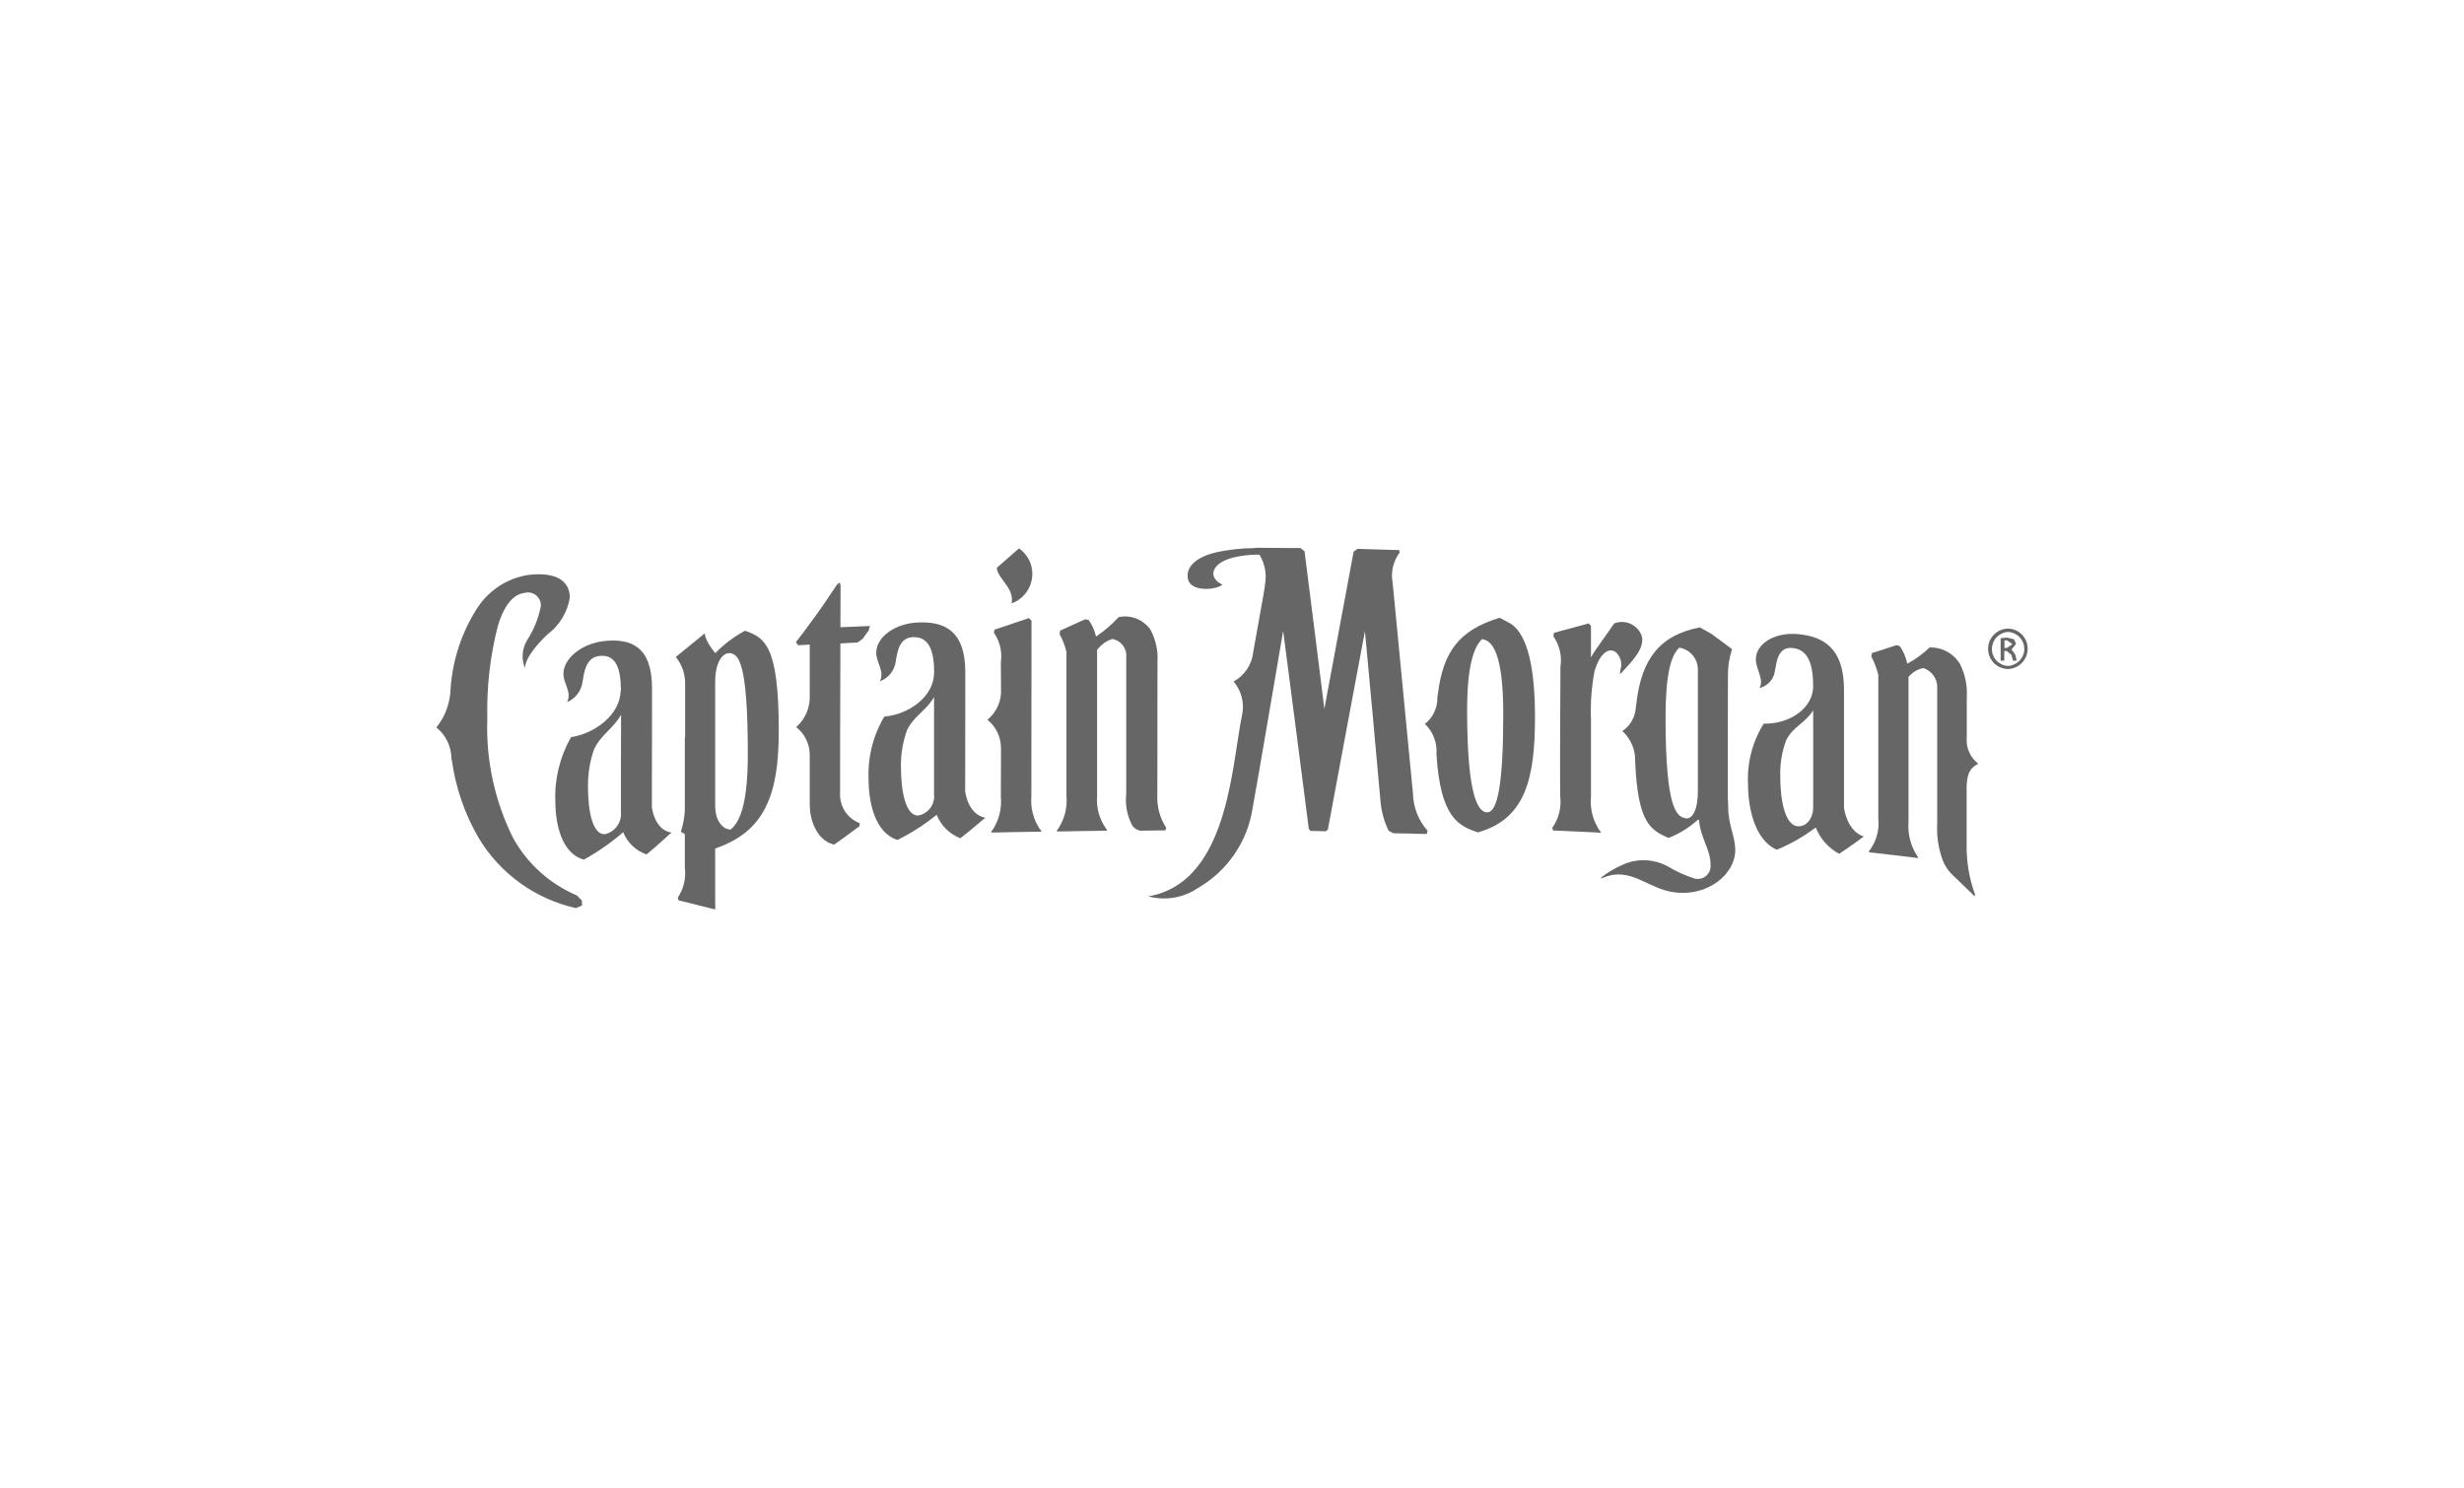
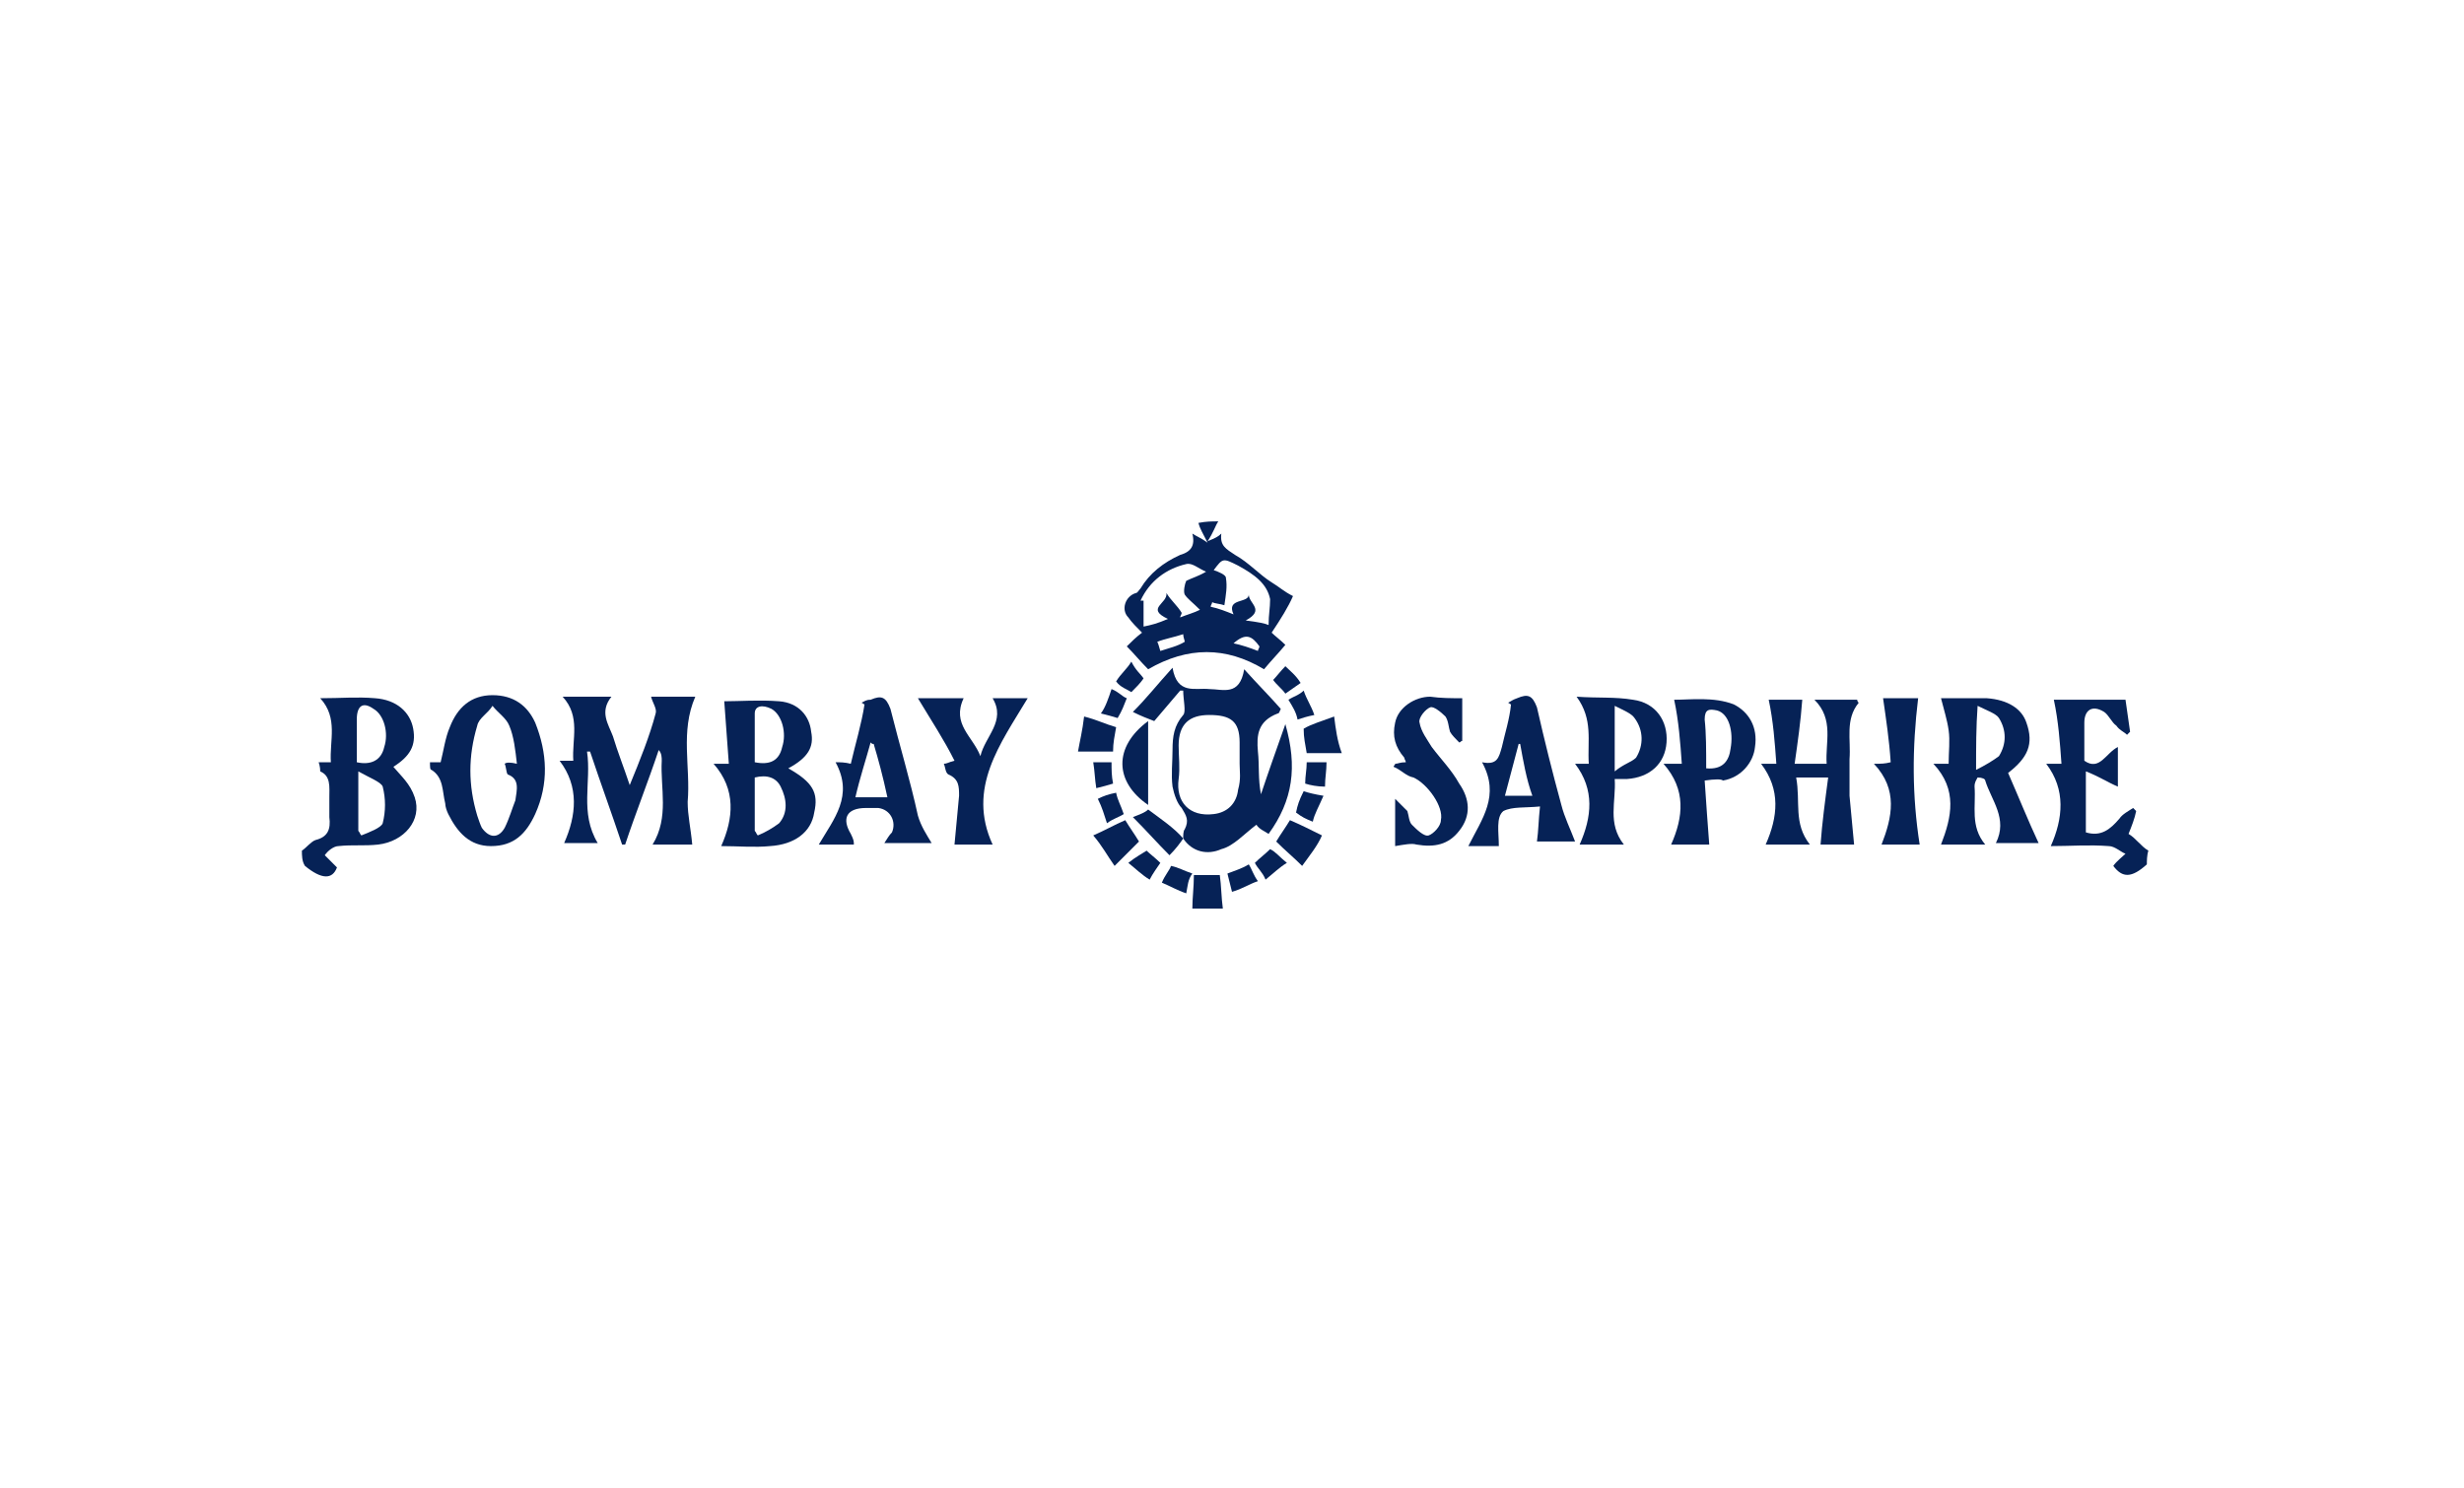
- <svg xmlns="http://www.w3.org/2000/svg" version="1.1" id="Layer_1" x="0px" y="0px" viewBox="0 0 161.55 97.55" style="enable-background:new 0 0 161.55 97.55;" xml:space="preserve">
+ <svg xmlns="http://www.w3.org/2000/svg" version="1.1" id="Layer_1" x="0px" y="0px" viewBox="0 0 161.6 97.6" style="enable-background:new 0 0 161.6 97.6;" xml:space="preserve">
  <style type="text/css">
- 	.st0{fill:#666666;}
- 	.st1{clip-path:url(#SVGID_2_);}
- 	.st2{clip-path:url(#SVGID_4_);}
- 	.st3{clip-path:url(#SVGID_6_);}
- 	.st4{clip-path:url(#SVGID_8_);}
- 	.st5{clip-path:url(#SVGID_10_);}
- 	.st6{clip-path:url(#SVGID_12_);}
- 	.st7{fill:#808080;}
- 	.st8{opacity:0;fill:#666666;}
- 	.st9{opacity:0;fill:#666666;stroke:#009DE2;stroke-width:0.112;}
- 	.st10{opacity:0;}
+ 	.st0{fill:#062256;}
</style>
  <g>
-     <path class="st0" d="M120.9,52.96v-7.74c0-2.74-1.38-3.5-3.05-3.64c-1.53-0.13-2.73,0.65-2.73,1.66c0,0.65,0.56,1.29,0.24,1.88   c0.53-0.13,0.94-0.57,1.01-1.12c0.11-0.61,0.21-1.59,1.13-1.51c1.1,0.09,1.38,1.16,1.38,2.56l0-0.08c0,1.57-1.68,2.53-3.24,2.48   c-0.75,1.2-1.11,2.6-1.03,4.01c0,1.45,0.41,3.6,1.86,4.25h0.05c0.9-0.37,1.75-0.86,2.53-1.45c0.29,0.74,0.83,1.35,1.53,1.73   c0.75-0.47,1.6-1.15,1.63-1.13C121.06,54.49,120.9,52.96,120.9,52.96z M118.88,50.54v2.4c0,0.69-0.41,1.29-1.03,1.24   c-0.78-0.07-1.13-1.58-1.13-3.29c-0.02-0.8,0.11-1.6,0.39-2.35c0.44-0.89,1.25-1.12,1.77-1.96L118.88,50.54z" />
-     <path class="st0" d="M99.07,40.91l-0.02-0.02v0.01l-0.73-0.39c-2.68,0.82-3.7,2.25-4.04,4.96l-0.04,0.28   c0.01,0.67-0.29,1.31-0.82,1.72c0.54,0.51,0.82,1.24,0.76,1.98c0.25,4.19,1.48,4.73,2.72,5.13c3.14-0.88,3.74-3.58,3.74-7.56   C100.64,43.75,100.14,41.64,99.07,40.91z M97.5,53.27c-0.5-0.01-1.31-0.72-1.31-6.69c0-2.89,0.43-4.14,0.98-4.67   c0.91,0.1,1.39,1.65,1.39,4.91C98.56,51.32,98.2,53.29,97.5,53.27z" />
-     <path class="st0" d="M129.7,50.08c-0.53-0.41-0.82-1.07-0.75-1.74v-2.59c0.05-0.76-0.1-1.52-0.44-2.2c-0.42-0.7-1.19-1.12-2-1.09   c-0.43,0.42-0.93,0.78-1.46,1.06c-0.09-0.41-0.25-0.8-0.48-1.14l-0.21-0.08c-0.18,0.05-1.22,0.41-1.62,0.52l-0.05,0.22   c0.2,0.39,0.35,0.79,0.46,1.21v9.41c0.08,0.72-0.11,1.45-0.53,2.05c-0.13,0.15-0.19,0.18,0.2,0.21c0.88,0.1,1.76,0.2,2.64,0.31   c0.36,0.05,0.36,0.05,0.22-0.13c-0.41-0.65-0.61-1.41-0.55-2.18v-9.53c0.25-0.3,0.59-0.51,0.97-0.58c0.58,0.18,0.96,0.75,0.91,1.36   v8.88c-0.04,0.83,0.09,1.66,0.39,2.43c0.16,0.39,0.42,0.74,0.74,1.01l1.32,1.28l0.04-0.09c-0.4-1.08-0.58-2.22-0.56-3.37v-3.77   C128.99,50.89,129.04,50.43,129.7,50.08z" />
-     <path class="st0" d="M104.86,54.44c-0.42-0.64-0.62-1.4-0.55-2.16c0-1.71,0-3.42,0-5.13c-0.04-1.06,0.04-2.13,0.24-3.17   c0.32-1.04,0.85-1.53,1.34-1.25c0.36,0.28,0.5,0.77,0.35,1.2l-0.03,0.29l0.36-0.38c0.46-0.52,1.31-1.38,1.06-2.17   c-0.28-0.71-1.08-1.07-1.79-0.79c0,0-0.01,0-0.01,0c-0.39,0.61-1.27,1.75-1.52,2.23v-2.07l-0.15-0.16l-2.28,0.62l-0.03,0.23   c0.4,0.58,0.57,1.29,0.46,1.98c0,1.21-0.04,5.45-0.02,8.47c0.1,0.74-0.08,1.5-0.52,2.11l0.06,0.17c0.44,0.01,0.44,0.02,2.86,0.13   C105.06,54.62,105,54.62,104.86,54.44z" />
-     <path class="st0" d="M113.28,52.2c0-1.87,0-5.28,0.01-7.85v0.01c-0.01-0.61,0.08-1.21,0.27-1.79c-0.43-0.33-0.87-0.65-1.32-0.98   l-0.03-0.02l-0.04-0.03l0.01,0.01l-0.73-0.41c-2.69,0.52-3.8,2.13-4.15,4.87v-0.04l0,0.08l-0.05,0.36   c-0.04,0.62-0.37,1.19-0.88,1.53c0.56,0.51,0.87,1.25,0.84,2.01v-0.01c0.17,4.13,1.06,4.49,2.18,5.01   c0.72-0.28,1.38-0.69,1.95-1.21l0.06,0.05c0.08,1.14,0.75,1.91,0.75,2.89c0.06,0.46-0.26,0.89-0.72,0.95   c-0.1,0.01-0.2,0.01-0.29-0.01c-0.62-0.19-1.22-0.46-1.78-0.8c-0.82-0.45-1.8-0.54-2.69-0.23c-0.47,0.18-0.91,0.41-1.33,0.69   c-0.06,0.03-0.63,0.45-0.26,0.29c1.82-0.79,2.93,0.71,4.67,0.94c2.31,0.31,4.02-1.26,4.02-2.75c0-0.93-0.46-1.66-0.46-2.79   L113.28,52.2z M111.32,51.87c0,1.19-0.34,1.95-0.89,1.77c-0.49-0.15-1.23-0.58-1.23-6.56c0-2.87,0.35-4.09,0.9-4.61   c0.7,0.11,1.21,0.71,1.22,1.42V51.87z" />
-     <path class="st0" d="M91.31,38.24c-0.14-0.71,0.03-1.44,0.46-2.01l-0.04-0.16c-0.41,0-2.72-0.08-2.72-0.08l-0.26,0.18   c-0.64,3.44-1.28,6.88-1.92,10.32c-0.43-3.45-0.86-6.9-1.3-10.34l-0.26-0.21c-0.59-0.01-2.5-0.02-2.88-0.02l-0.17,0.02   c-0.82,0.01-1.65,0.1-2.45,0.27c-1.77,0.42-2.04,1.27-1.86,1.84c0.26,0.77,1.81,0.64,2.24,0.29c-0.94-0.43-0.81-1.37,0.66-1.77   c0.58-0.14,1.17-0.21,1.76-0.2c0.36,0.58,0.49,1.27,0.37,1.94c-0.02,0.25-0.03,0.31-0.77,4.43c-0.08,0.82-0.56,1.55-1.29,1.95   c0.51,0.6,0.72,1.4,0.56,2.18l-0.14,0.73c-0.59,3.45-1.07,10.35-6.02,11.18c1.12,0.3,2.32,0.1,3.28-0.56   c1.93-1.12,3.24-3.05,3.57-5.25c0.09-0.39,2-11.6,2-11.6c0.57,4.33,1.12,8.65,1.68,12.98l0.11,0.14c0.34,0,0.67,0.01,1.01,0.02   l0.13-0.11c0.81-4.32,1.61-8.67,2.43-13.01c0.35,3.68,0.68,7.37,1.01,11.04c0.05,0.71,0.23,1.4,0.54,2.04l0.31,0.17   c0.73,0.01,1.45,0.03,2.19,0.05l0.06-0.21c-0.6-0.67-0.94-1.54-0.96-2.44C92.61,51.7,91.36,38.79,91.31,38.24z" />
-     <path class="st0" d="M66.32,39.57c1.06-0.38,1.62-1.54,1.25-2.61c-0.14-0.4-0.41-0.75-0.76-1c-0.48,0.42-0.97,0.85-1.45,1.27   C65.35,37.89,66.56,38.59,66.32,39.57z" />
-     <path class="st0" d="M37.82,58.72c-1.78-0.76-3.26-2.09-4.19-3.79c-1.2-2.42-1.78-5.1-1.68-7.8c-0.05-2.05,0.18-4.1,0.69-6.08   c0.27-0.92,0.8-2.06,1.75-2.17c0.45-0.13,0.91,0.14,1.04,0.58c0.03,0.11,0.04,0.23,0.02,0.35c-0.16,0.77-0.46,1.5-0.88,2.16   c-0.35,0.56-0.4,1.24-0.15,1.85c0-0.7,0.93-1.7,1.45-2.2c0.79-0.58,1.33-1.45,1.49-2.43c0-1.06-0.85-1.71-2.71-1.49   c-1.33,0.2-2.52,0.95-3.29,2.07c-1.07,1.62-1.69,3.48-1.82,5.42c-0.03,0.92-0.35,1.8-0.93,2.51c0.63,0.51,0.99,1.27,0.99,2.08   l0.01,0.03l0.01,0.01c0.25,1.81,0.84,3.55,1.76,5.12c1.4,2.35,3.71,4.01,6.38,4.61l0.4-0.17l-0.01-0.33L37.82,58.72z" />
-     <path class="st0" d="M42.74,52.92c0,0,0.01-6.71,0.01-7.78c0-2.76-1.39-3.27-3.07-3.11c-1.54,0.15-2.74,1.15-2.74,2.16   c0,0.65,0.57,1.2,0.24,1.85c0.55-0.23,0.93-0.73,1.01-1.31c0.11-0.62,0.2-1.63,1.14-1.72c1.11-0.1,1.38,0.92,1.38,2.33v0.01   l-0.02-0.08c0,1.57-1.67,2.83-3.25,3.07c-0.73,1.28-1.09,2.74-1.03,4.21c0,1.47,0.41,3.43,1.87,3.82l0.04-0.02   c0.91-0.51,1.76-1.1,2.54-1.78c0.27,0.69,0.83,1.22,1.53,1.46c0.76-0.61,1.61-1.45,1.65-1.43C42.89,54.44,42.74,52.92,42.74,52.92z    M40.71,50.84v2.42c0.06,0.67-0.38,1.28-1.03,1.44c-0.79,0.07-1.13-1.38-1.13-3.11c-0.01-0.83,0.12-1.65,0.39-2.43   c0.44-0.98,1.26-1.36,1.78-2.29C40.71,48.27,40.71,50.05,40.71,50.84z" />
-     <path class="st0" d="M76.46,54.28c-0.43-0.66-0.63-1.45-0.58-2.23c0-0.38,0.01-7.81,0.01-8.64c0.05-0.75-0.12-1.49-0.48-2.15   c-0.48-0.65-1.29-0.96-2.07-0.79c-0.44,0.48-0.94,0.91-1.48,1.27c-0.09-0.39-0.25-0.77-0.49-1.09l-0.21-0.04   c-0.19,0.07-1.25,0.57-1.65,0.74l-0.04,0.23c0.2,0.36,0.35,0.75,0.45,1.16v9.46c0.07,0.75-0.12,1.5-0.53,2.13   c-0.14,0.17-0.2,0.21,0.21,0.19c0.88-0.02,1.78-0.03,2.68-0.04c0.36-0.01,0.36-0.01,0.22-0.17c-0.43-0.61-0.63-1.36-0.57-2.11   c0-3.19,0-6.39,0-9.58c0.25-0.33,0.59-0.59,0.99-0.72c0.59,0.1,0.99,0.64,0.92,1.24v8.92c-0.08,0.72,0.06,1.44,0.4,2.08   c0.17,0.24,0.45,0.37,0.74,0.33l1.43-0.02L76.46,54.28z" />
-     <path class="st0" d="M67.62,52.25c0-3.85,0.01-7.69,0.01-11.54l-0.17-0.18l-2.25,0.76l-0.05,0.19c0.39,0.56,0.56,1.26,0.46,1.94   c0,0.12,0.01,0.79,0.01,1.71c0.06,0.79-0.27,1.56-0.89,2.07c0.58,0.46,0.9,1.17,0.89,1.9c0,1.62-0.01,3-0.01,3.17   c0.07,0.74-0.12,1.49-0.52,2.12c-0.14,0.18-0.21,0.23,0.18,0.2c0.91-0.02,1.83-0.04,2.75-0.05c0.4,0.01,0.24-0.03,0.12-0.21   C67.75,53.71,67.56,52.98,67.62,52.25z" />
-     <path class="st0" d="M48.85,41.36c-0.72,0.38-1.38,0.88-1.95,1.47c0,0-0.69-0.81-0.69-1.3c-0.63,0.52-1.27,1.03-1.9,1.55   c0.41,0.51,0.63,1.15,0.61,1.8v3.41l-0.02,0.11v4.75c-0.03,0.47-0.11,0.94-0.26,1.39l0.26,0.16v2.18c0.09,0.69-0.07,1.4-0.46,1.98   l0.05,0.18l2.24,0.56l0.17,0.03l-0.01-0.44v-3.55c3.29-1.12,4.17-3.57,4.17-7.74C51.06,42.25,50.11,41.82,48.85,41.36z M47.9,54.4   c-0.6-0.02-1.01-0.71-1.01-1.51V44.7c0-1.2,0.46-1.97,1.03-1.86c0.49,0.1,1.11,0.57,1.11,6.59C49.03,52.32,48.64,53.81,47.9,54.4z" />
-     <path class="st0" d="M56.23,42.13l0.33-0.24l0.4-0.56l0.07-0.28c-0.64,0.03-1.3,0.05-1.93,0.08c0-1.27,0.01-2.41,0.01-2.54   c0.01-0.5-0.1-0.45-0.33-0.11c-0.27,0.38-0.56,0.87-1.24,1.81c-0.88,1.21-1.13,1.54-1.36,1.82l0.15,0.2l0.76-0.04v3.3   c0.04,0.8-0.28,1.58-0.89,2.11c0.58,0.45,0.91,1.15,0.89,1.89v3.21c0,0.91,0.4,2.3,1.59,2.61c0.69-0.47,1.42-1.04,1.67-1.21   l0.02-0.2c-0.83-0.31-1.35-1.13-1.29-2.01c0-0.38,0-5.83,0.02-9.78C55.45,42.17,56.06,42.15,56.23,42.13z" />
-     <path class="st0" d="M63.28,51.88c0,0,0.01-6.71,0.01-7.79c0-2.76-1.39-3.34-3.08-3.27c-1.55,0.05-2.76,0.97-2.76,1.98   c0,0.66,0.57,1.23,0.24,1.87c0.54-0.19,0.94-0.67,1.03-1.24c0.1-0.62,0.21-1.62,1.14-1.65c1.11-0.04,1.39,0.99,1.39,2.41   l-0.01-0.07c0,1.57-1.68,2.74-3.26,2.87c-0.74,1.25-1.1,2.69-1.03,4.15c0,1.46,0.41,3.46,1.87,3.93l0.04,0   c0.91-0.45,1.76-1,2.55-1.64c0.28,0.7,0.84,1.26,1.55,1.54c0.76-0.57,1.62-1.36,1.65-1.34C63.43,53.4,63.28,51.88,63.28,51.88z    M61.24,49.69v2.41c0.07,0.66-0.39,1.26-1.04,1.38c-0.78,0.02-1.13-1.45-1.13-3.18c-0.02-0.82,0.12-1.63,0.39-2.4   c0.44-0.95,1.26-1.28,1.78-2.19C61.24,47.12,61.24,48.89,61.24,49.69z" />
-     <path class="st0" d="M131.89,42.59L131.89,42.59l0.29-0.37l-0.13-0.3l-0.47-0.11l-0.41,0.04v1.47h0.24v-0.63h0.16l0.31,0.26   l0.1,0.37h0.24l-0.08-0.37L131.89,42.59z M131.58,42.49h-0.16V42l0.16-0.02l0.36,0.26L131.58,42.49z" />
-     <path class="st0" d="M131.66,41.22L131.66,41.22c-0.74,0.01-1.33,0.62-1.31,1.35c0.01,0.72,0.59,1.29,1.3,1.3   c0.73-0.02,1.31-0.63,1.29-1.36C132.93,41.81,132.37,41.24,131.66,41.22z M131.66,43.67c-0.62-0.03-1.1-0.56-1.06-1.17   c0.03-0.57,0.48-1.03,1.06-1.06h0.01c0.62,0.04,1.09,0.57,1.05,1.19C132.68,43.18,132.23,43.63,131.66,43.67z" />
+     <path class="st0" d="M79.9,34.2c-0.2,0.3-0.3,0.7-0.7,1.3c0.5-0.2,0.7-0.3,0.9-0.5c-0.1,0.8,0.3,1,0.9,1.4c0.9,0.5,1.6,1.3,2.4,1.8   c0.5,0.3,0.8,0.6,1.4,0.9c-0.3,0.7-0.8,1.5-1.4,2.4c0.2,0.2,0.6,0.5,0.9,0.8c-0.5,0.6-0.9,1-1.4,1.6c-2.5-1.5-5-1.5-7.6,0   c-0.5-0.5-0.9-1-1.4-1.5c0.3-0.3,0.6-0.6,1-0.9c-0.3-0.3-0.7-0.7-0.9-1c-0.5-0.5-0.2-1.4,0.5-1.6c0.1,0,0.2-0.2,0.3-0.3   c0.6-1,1.5-1.7,2.6-2.2c0.7-0.2,1-0.6,0.8-1.4c0.3,0.2,0.6,0.3,1,0.6c-0.3-0.6-0.5-0.9-0.6-1.3C79.1,34.2,79.5,34.2,79.9,34.2z    M79.1,37.5c-0.5-0.2-0.9-0.6-1.3-0.5c-1.3,0.3-2.4,1.1-3,2.4c0.1,0,0.2,0,0.2,0c0,0.5,0,1,0,1.7c0.5-0.1,0.9-0.2,1.6-0.5   c-1.5-0.7,0-1-0.1-1.7c0.3,0.5,0.7,0.8,1,1.3c0,0.1-0.1,0.2-0.1,0.3c0.5-0.2,0.9-0.3,1.3-0.5c-0.5-0.5-0.8-0.7-1-1   c-0.1-0.2,0-0.7,0.1-0.9C78.2,37.9,78.6,37.8,79.1,37.5z M81.9,39c0,0.6,1.1,1-0.2,1.7c0.8,0.1,1.3,0.2,1.5,0.3   c0-0.7,0.1-1.1,0.1-1.7c-0.2-1-1-1.6-2.1-2.2c-1-0.5-1-0.5-1.6,0.3c0.3,0.1,0.8,0.3,0.8,0.5c0.1,0.6,0,1.1-0.1,1.8   c-0.3-0.1-0.6-0.1-0.8-0.2c0,0.1-0.1,0.2-0.1,0.3c0.5,0.1,1,0.3,1.5,0.5C80.4,39.2,81.9,39.6,81.9,39z M75.9,42.1   c0.1,0.2,0.1,0.3,0.2,0.6c0.6-0.2,1.1-0.3,1.6-0.6c0-0.1-0.1-0.3-0.1-0.5C77,41.8,76.4,41.9,75.9,42.1z M82.5,42.7   c0-0.1,0.1-0.2,0.1-0.3c-0.5-0.7-0.9-0.9-1.7-0.2C81.4,42.3,82,42.5,82.5,42.7z" />
+     <path class="st0" d="M19.8,55.8c0.3-0.2,0.6-0.6,0.9-0.7c0.8-0.2,1-0.7,0.9-1.5c0-0.5,0-0.8,0-1.3c0-0.7,0.1-1.4-0.6-1.7   C21,50.5,21,50.3,20.9,50c0.3,0,0.6,0,0.8,0c-0.1-1.4,0.5-2.9-0.7-4.2c1.4,0,2.4-0.1,3.6,0c1.4,0.1,2.3,0.9,2.5,2   c0.2,1.1-0.2,1.8-1.3,2.5c0.5,0.6,1.1,1.1,1.4,2c0.5,1.5-0.7,2.9-2.4,3.1c-0.9,0.1-1.7,0-2.6,0.1c-0.3,0-0.7,0.3-0.9,0.6   c0.2,0.2,0.5,0.5,0.8,0.8c-0.3,0.8-1,0.8-2.1-0.1C19.8,56.5,19.8,56.1,19.8,55.8z M23.5,54.5c0.1,0.1,0.1,0.2,0.2,0.3   c0.5-0.2,1.3-0.5,1.4-0.8c0.2-0.8,0.2-1.6,0-2.4c-0.1-0.3-0.9-0.6-1.6-1C23.5,52.2,23.5,53.4,23.5,54.5z M23.4,50   c0.9,0.2,1.6-0.1,1.8-1c0.3-0.9,0-2.1-0.7-2.5c-0.7-0.5-1.1-0.2-1.1,0.7C23.4,48.2,23.4,49.1,23.4,50z" />
+     <path class="st0" d="M140.8,56.7c-1,0.9-1.6,0.9-2.2,0.1c0.2-0.3,0.6-0.6,0.8-0.8c-0.3-0.1-0.7-0.5-1.1-0.5c-1.3-0.1-2.5,0-3.8,0   c0.8-1.8,1-3.7-0.3-5.4c0.3,0,0.6,0,1,0c-0.1-1.4-0.2-2.8-0.5-4.2c1.4,0,3,0,4.7,0c0.1,0.7,0.2,1.4,0.3,2.1   c-0.1,0.1-0.1,0.1-0.2,0.2c-0.2-0.2-0.5-0.3-0.7-0.6c-0.3-0.2-0.5-0.7-0.8-0.9c-0.8-0.5-1.3-0.1-1.3,0.7c0,0.9,0,1.7,0,2.5   c1,0.7,1.4-0.5,2.2-0.9c0,1,0,1.8,0,2.6c-0.7-0.3-1.3-0.7-2.1-1c0,1.6,0,2.8,0,4c1,0.3,1.6-0.2,2.2-0.9c0.2-0.3,0.6-0.5,0.9-0.7   c0.1,0.1,0.1,0.1,0.2,0.2c-0.1,0.5-0.3,1-0.5,1.5c0.5,0.3,0.8,0.8,1.3,1.1C140.8,56.1,140.8,56.5,140.8,56.7z" />
+     <path class="st0" d="M78.2,59.6c0-0.7,0.1-1.4,0.1-2.2c0.6,0,1,0,1.7,0c0.1,0.7,0.1,1.5,0.2,2.2C79.7,59.6,78.9,59.6,78.2,59.6z" />
+     <path class="st0" d="M77.6,55c0-0.2,0-0.5,0.1-0.6c0.3-0.6,0.1-0.9-0.2-1.4c-0.3-0.3-0.5-0.9-0.6-1.4c-0.1-0.8,0-1.6,0-2.4   c0-0.9,0.1-1.6,0.7-2.3c0.2-0.2,0-1,0-1.6c-0.1,0-0.2,0-0.2,0c-0.6,0.7-1.1,1.3-1.7,2c-0.5-0.2-0.8-0.3-1.4-0.6   c0.9-0.9,1.6-1.8,2.6-2.9c0.3,1.8,1.5,1.3,2.4,1.4c0.9,0,2,0.5,2.3-1.3c0.9,1,1.7,1.8,2.4,2.6c-0.1,0.2-0.1,0.3-0.2,0.3   c-1.3,0.5-1.4,1.4-1.3,2.5c0.1,0.9,0,1.8,0.2,2.8c0.5-1.5,1-2.9,1.6-4.6c0.8,2.8,0.5,5-1.1,7.2c-0.3-0.2-0.6-0.3-0.8-0.6   c-0.8,0.6-1.5,1.4-2.3,1.6C79.2,56.1,78.2,55.9,77.6,55L77.6,55z M81.3,50.1c0-0.5,0-0.9,0-1.4c0-1.4-0.6-1.8-2-1.8   c-1.3,0-2,0.6-2,2c0,0.7,0.1,1.5,0,2.2c-0.2,1.5,0.7,2.5,2.3,2.3c0.9-0.1,1.5-0.7,1.6-1.6C81.4,51.1,81.3,50.6,81.3,50.1z" />
+     <path class="st0" d="M40.8,55.4c-0.7-2.1-1.4-4-2.1-6.1c-0.1,0-0.1,0-0.2,0c0.3,2-0.5,4,0.7,6c-0.8,0-1.4,0-2.2,0   c0.8-1.8,1-3.7-0.3-5.4c0.5,0,0.7,0,0.9,0c-0.1-1.4,0.5-2.9-0.7-4.2c1.1,0,2.1,0,3.2,0c-0.8,1-0.2,1.8,0.1,2.6c0.3,1,0.7,2,1.1,3.2   c0.7-1.7,1.3-3.2,1.7-4.7c0.1-0.3-0.2-0.7-0.3-1.1c1,0,2,0,2.9,0c-1,2.3-0.3,4.6-0.5,6.9c0,0.9,0.2,1.7,0.3,2.8c-0.8,0-1.6,0-2.6,0   c1.1-1.8,0.5-3.7,0.6-5.5c0-0.2,0-0.5-0.2-0.7c-0.7,2.1-1.5,4.1-2.2,6.2C41,55.4,40.9,55.4,40.8,55.4z" />
+     <path class="st0" d="M51.7,50.4c1.6,0.9,2,1.6,1.7,2.9c-0.2,1.3-1.3,2.1-2.9,2.2c-1,0.1-2.1,0-3.2,0c0.8-1.8,1-3.7-0.5-5.4   c0.5,0,0.7,0,1,0c-0.1-1.4-0.2-2.8-0.3-4.1c1,0,2.3-0.1,3.6,0c1.3,0.1,2,1,2.1,2C53.4,49,53,49.7,51.7,50.4z M49.5,54.5   c0.1,0.1,0.1,0.2,0.2,0.3c0.5-0.2,1-0.5,1.4-0.8c0.6-0.7,0.5-1.6,0.1-2.4c-0.3-0.6-0.9-0.8-1.7-0.6C49.5,52.2,49.5,53.4,49.5,54.5z    M49.5,50c1,0.2,1.6-0.1,1.8-1c0.3-0.9,0-2.1-0.7-2.5c-0.6-0.3-1.1-0.2-1.1,0.3C49.5,48,49.5,49,49.5,50z" />
+     <path class="st0" d="M131.7,50.7c0.7,1.6,1.3,3.1,2,4.6c-0.8,0-1.7,0-2.8,0c0.8-1.6-0.3-2.8-0.7-4.1c0-0.1-0.2-0.2-0.5-0.2   c-0.1,0.2-0.2,0.3-0.2,0.6c0.1,1.3-0.3,2.6,0.7,3.8c-1,0-2,0-2.9,0c0.7-1.8,1.1-3.6-0.5-5.3c0.5,0,0.7,0,1,0c0-0.8,0.1-1.5,0-2.2   c-0.1-0.7-0.3-1.3-0.5-2.1c0.9,0,2,0,3,0c1.4,0.1,2.3,0.7,2.6,1.6C133.4,48.8,133,49.7,131.7,50.7z M129.6,50.5   c0.6-0.3,1.1-0.6,1.5-0.9c0.5-0.8,0.5-1.7,0-2.5c-0.2-0.3-0.8-0.5-1.4-0.8C129.6,47.7,129.6,49,129.6,50.5z" />
+     <path class="st0" d="M118.7,55.4c-1.1,0-2,0-2.9,0c0.8-1.8,1-3.6-0.3-5.3c0.5,0,0.7,0,1,0c-0.1-1.4-0.2-2.8-0.5-4.2   c0.6,0,1.5,0,2.2,0c-0.1,1.4-0.3,2.8-0.5,4.2c0.8,0,1.4,0,2.1,0c-0.1-1.4,0.5-2.9-0.8-4.2c1,0,2,0,2.8,0c0,0.1,0.1,0.2,0.1,0.2   c-0.9,1.1-0.5,2.4-0.6,3.7c0,0.8,0,1.6,0,2.4c0.1,1,0.2,2.1,0.3,3.2c-0.7,0-1.5,0-2.2,0c0.1-1.4,0.3-2.9,0.5-4.4   c-0.8,0-1.4,0-2.1,0C118.1,52.6,117.6,54,118.7,55.4z" />
+     <path class="st0" d="M28.2,50c0.2,0,0.5,0,0.7,0c0.2-0.8,0.3-1.6,0.6-2.3c0.5-1.3,1.4-2.1,2.8-2.1s2.3,0.7,2.8,1.8c0.8,2,0.9,4,0,6   c-0.6,1.3-1.4,2.1-2.9,2.1c-1.4,0-2.2-0.9-2.8-2.1c-0.1-0.2-0.2-0.5-0.2-0.7c-0.2-0.8-0.1-1.7-0.9-2.2C28.2,50.5,28.2,50.3,28.2,50   z M33.9,50.1c-0.1-0.9-0.2-1.8-0.5-2.5c-0.2-0.5-0.7-0.8-1.1-1.3c-0.3,0.5-0.9,0.8-1,1.3c-0.6,2-0.6,3.9,0,5.9   c0.1,0.3,0.2,0.6,0.3,0.8c0.5,0.7,1.1,0.7,1.5,0c0.3-0.6,0.5-1.3,0.7-1.8c0.1-0.7,0.3-1.4-0.5-1.7c-0.1-0.1-0.1-0.5-0.2-0.7   C33.2,50,33.5,50,33.9,50.1z" />
+     <path class="st0" d="M56,55.4c-0.8,0-1.5,0-2.3,0c1-1.7,2.3-3.2,1.1-5.4c0.3,0,0.6,0,1,0.1c0.3-1.3,0.7-2.6,0.9-3.9   c-0.1,0-0.1-0.1-0.2-0.1c0.2-0.1,0.3-0.2,0.6-0.2c0.7-0.3,1-0.2,1.3,0.6c0.6,2.4,1.3,4.7,1.8,7c0.2,0.7,0.6,1.3,0.9,1.8   c-1,0-2,0-3.1,0c0.2-0.3,0.3-0.5,0.5-0.7c0.3-0.7-0.1-1.5-0.9-1.6c-0.2,0-0.6,0-0.8,0c-1.3,0-1.6,0.7-1,1.7   C56,55.1,56,55.2,56,55.4z M57.3,48.8c-0.1,0-0.1,0-0.2-0.1c-0.3,1.1-0.7,2.3-1,3.6c0.8,0,1.4,0,2.1,0   C57.9,50.9,57.6,49.8,57.3,48.8z" />
+     <path class="st0" d="M106.5,55.4c-1,0-2,0-2.9,0c0.8-1.8,1-3.6-0.3-5.3c0.5,0,0.7,0,0.9,0c-0.1-1.5,0.3-2.9-0.8-4.4   c1.4,0.1,2.5,0,3.7,0.2c1.5,0.2,2.3,1.4,2.2,2.8c-0.1,1.4-1.1,2.3-2.6,2.4c-0.2,0-0.5,0-0.8,0C106,52.6,105.4,54,106.5,55.4z    M105.9,50.6c0.6-0.5,1.1-0.6,1.4-0.9c0.5-0.8,0.5-1.8-0.1-2.6c-0.2-0.3-0.7-0.5-1.3-0.8C105.9,47.9,105.9,49.1,105.9,50.6z" />
+     <path class="st0" d="M98.3,55.5c-0.2,0-0.6,0-0.9,0s-0.7,0-1.1,0c0.9-1.8,2.1-3.3,0.9-5.5c1,0.2,1.1-0.3,1.3-1   c0.2-0.9,0.5-1.8,0.6-2.8c-0.1,0-0.1-0.1-0.2-0.1c0.2-0.1,0.3-0.2,0.6-0.3c0.7-0.3,1-0.2,1.3,0.6c0.5,2.2,1,4.2,1.6,6.4   c0.2,0.8,0.6,1.6,0.9,2.4c-0.8,0-1.7,0-2.5,0c0.1-0.7,0.1-1.4,0.2-2.3c-1,0.1-1.8,0-2.4,0.3C98.1,53.6,98.3,54.6,98.3,55.5z    M99.7,48.8h-0.1c-0.3,1.1-0.6,2.3-0.9,3.4c0.7,0,1.3,0,1.8,0C100.1,51.1,99.9,49.9,99.7,48.8z" />
+     <path class="st0" d="M111.8,51.2c0.1,1.5,0.2,2.9,0.3,4.2c-0.7,0-1.5,0-2.5,0c0.8-1.8,1-3.6-0.5-5.3c0.2,0,0.5,0,0.6,0   c0.1,0,0.2,0,0.6,0c-0.1-1.4-0.2-2.8-0.5-4.2c1.1,0,2.6-0.2,3.9,0.3c1,0.5,1.6,1.5,1.4,2.8c-0.1,1-0.9,2-2.1,2.2   C112.9,51.1,112.5,51.1,111.8,51.2z M111.9,50.4c1.1,0.1,1.5-0.5,1.6-1.3c0.2-1.1-0.1-2.3-0.9-2.5c-0.5-0.1-0.8-0.1-0.8,0.6   C111.9,48.1,111.9,49.2,111.9,50.4z" />
+     <path class="st0" d="M95.9,45.8c0,0.9,0,1.8,0,2.8c-0.1,0-0.1,0.1-0.2,0.1c-0.2-0.2-0.5-0.5-0.6-0.7C95,47.7,95,47.3,94.8,47   c-0.3-0.3-0.8-0.7-1-0.6c-0.3,0.1-0.8,0.7-0.7,1c0.1,0.6,0.5,1.1,0.8,1.6c0.6,0.8,1.3,1.5,1.8,2.4c0.7,1,0.8,2.1,0,3.1   c-0.7,0.9-1.6,1.1-2.8,0.9c-0.3-0.1-0.8,0-1.4,0.1c0-0.9,0-1.8,0-3.1c0.3,0.3,0.6,0.6,0.8,0.8c0.1,0.3,0.1,0.7,0.3,0.9   c0.3,0.3,0.8,0.8,1.1,0.7c0.3-0.1,0.8-0.6,0.8-1c0.2-0.9-0.9-2.4-1.8-2.8c-0.5-0.1-0.8-0.5-1.3-0.7c0-0.1,0.1-0.1,0.1-0.2   c0.2,0,0.3-0.1,0.7-0.1c0-0.1-0.1-0.2-0.1-0.3c-0.6-0.7-0.8-1.4-0.6-2.3c0.2-1,1.3-1.7,2.3-1.7C94.5,45.8,95.2,45.8,95.9,45.8z" />
+     <path class="st0" d="M60.2,45.8c1,0,2,0,3,0c-0.8,1.7,0.6,2.5,1.1,3.8c0.3-1.3,1.7-2.3,0.8-3.8c0.8,0,1.5,0,2.3,0   c-1.8,3-4,5.9-2.3,9.6c-0.9,0-1.8,0-2.5,0c0.1-1.1,0.2-2.2,0.3-3.2c0-0.6,0-1.1-0.7-1.4c-0.2-0.1-0.2-0.5-0.3-0.7   c0.2,0,0.3-0.1,0.7-0.2C61.9,48.5,61.1,47.3,60.2,45.8z" />
+     <path class="st0" d="M125.9,55.4c-0.8,0-1.6,0-2.5,0c0.7-1.8,1.1-3.6-0.5-5.3c0.5,0,0.7,0,1.1-0.1c-0.1-1.5-0.3-2.8-0.5-4.2   c0.7,0,1.5,0,2.3,0C125.4,49.1,125.4,52.2,125.9,55.4z" />
+     <path class="st0" d="M75.3,52.8c-2.2-1.5-2.3-3.8,0-5.5C75.3,49.1,75.3,50.9,75.3,52.8z" />
+     <path class="st0" d="M71.1,47c0.8,0.2,1.4,0.5,2.1,0.7c-0.1,0.6-0.2,1-0.2,1.6c-0.7,0-1.4,0-2.3,0C70.8,48.7,71,47.9,71.1,47z" />
+     <path class="st0" d="M87.5,47c0.1,0.8,0.2,1.6,0.5,2.4c-0.8,0-1.5,0-2.3,0c-0.1-0.6-0.2-1-0.2-1.6C86,47.5,86.7,47.3,87.5,47z" />
+     <path class="st0" d="M73.1,56.8c-0.5-0.7-0.8-1.3-1.4-2c0.7-0.3,1.4-0.7,2.1-1c0.3,0.5,0.6,0.9,0.9,1.4   C74.2,55.7,73.7,56.2,73.1,56.8z" />
+     <path class="st0" d="M85.4,56.8c-0.6-0.6-1.1-1-1.7-1.6c0.3-0.5,0.6-0.9,0.9-1.4c0.7,0.3,1.3,0.6,2.1,1   C86.4,55.5,85.9,56.1,85.4,56.8z" />
+     <path class="st0" d="M77.6,55c-0.2,0.3-0.5,0.7-0.9,1.1c-0.8-0.8-1.5-1.6-2.4-2.5c0.5-0.2,0.8-0.3,1-0.5C76.1,53.7,77,54.3,77.6,55   L77.6,55z" />
+     <path class="st0" d="M84.4,56.6c-0.5,0.3-0.9,0.7-1.4,1.1c-0.2-0.5-0.5-0.7-0.7-1.1c0.3-0.3,0.7-0.6,1-0.9   C83.7,55.9,83.9,56.2,84.4,56.6z" />
+     <path class="st0" d="M77.8,58.6c-0.6-0.2-1.1-0.5-1.6-0.7c0.2-0.5,0.5-0.8,0.6-1.1c0.5,0.1,0.8,0.3,1.4,0.5   C77.9,57.7,77.9,58.1,77.8,58.6z" />
+     <path class="st0" d="M75.2,55.8c0.2,0.2,0.6,0.5,0.9,0.8c-0.2,0.3-0.5,0.7-0.7,1.1c-0.5-0.3-0.9-0.7-1.4-1.1   C74.5,56.2,74.9,56,75.2,55.8z" />
+     <path class="st0" d="M72.9,50c0,0.5,0,0.9,0.1,1.4c-0.3,0.1-0.7,0.2-1.1,0.3c-0.1-0.6-0.1-1.1-0.2-1.7C72.1,50,72.5,50,72.9,50z" />
+     <path class="st0" d="M80.5,57.3c0.5-0.2,0.9-0.3,1.4-0.6c0.2,0.3,0.3,0.7,0.6,1.1c-0.6,0.2-1,0.5-1.7,0.7   C80.7,58.1,80.6,57.7,80.5,57.3z" />
+     <path class="st0" d="M85.6,51.4c0-0.5,0.1-0.9,0.1-1.4c0.3,0,0.7,0,1.3,0c0,0.6-0.1,1-0.1,1.6C86.4,51.6,85.9,51.5,85.6,51.4z" />
+     <path class="st0" d="M86.1,53.9c-0.5-0.2-0.7-0.3-1.1-0.6c0.1-0.5,0.2-0.8,0.5-1.4c0.3,0.1,0.7,0.2,1.3,0.3   C86.5,52.9,86.2,53.4,86.1,53.9z" />
+     <path class="st0" d="M72.9,45.2c0.5,0.2,0.7,0.5,1,0.6c-0.2,0.5-0.3,0.8-0.6,1.3c-0.3-0.1-0.7-0.2-1.1-0.3   C72.5,46.4,72.7,45.8,72.9,45.2z" />
+     <path class="st0" d="M84.5,45.9c0.3-0.2,0.7-0.3,1-0.6c0.2,0.6,0.5,1,0.7,1.6c-0.5,0.1-0.8,0.2-1.1,0.3   C85,46.7,84.8,46.4,84.5,45.9z" />
+     <path class="st0" d="M73.2,52c0.1,0.5,0.3,0.8,0.5,1.4c-0.3,0.2-0.7,0.3-1.1,0.6c-0.2-0.6-0.3-1-0.6-1.6   C72.4,52.2,72.7,52.1,73.2,52z" />
+     <path class="st0" d="M75,44.5c-0.2,0.3-0.5,0.6-0.8,0.9c-0.3-0.2-0.7-0.3-1-0.7c0.3-0.5,0.7-0.8,1-1.3C74.5,44,74.8,44.2,75,44.5z" />
+     <path class="st0" d="M85.3,44.8c-0.3,0.2-0.7,0.5-1,0.7c-0.2-0.3-0.6-0.6-0.8-0.9c0.2-0.2,0.5-0.6,0.8-0.9   C84.6,44,85,44.3,85.3,44.8z" />
  </g>
</svg>
